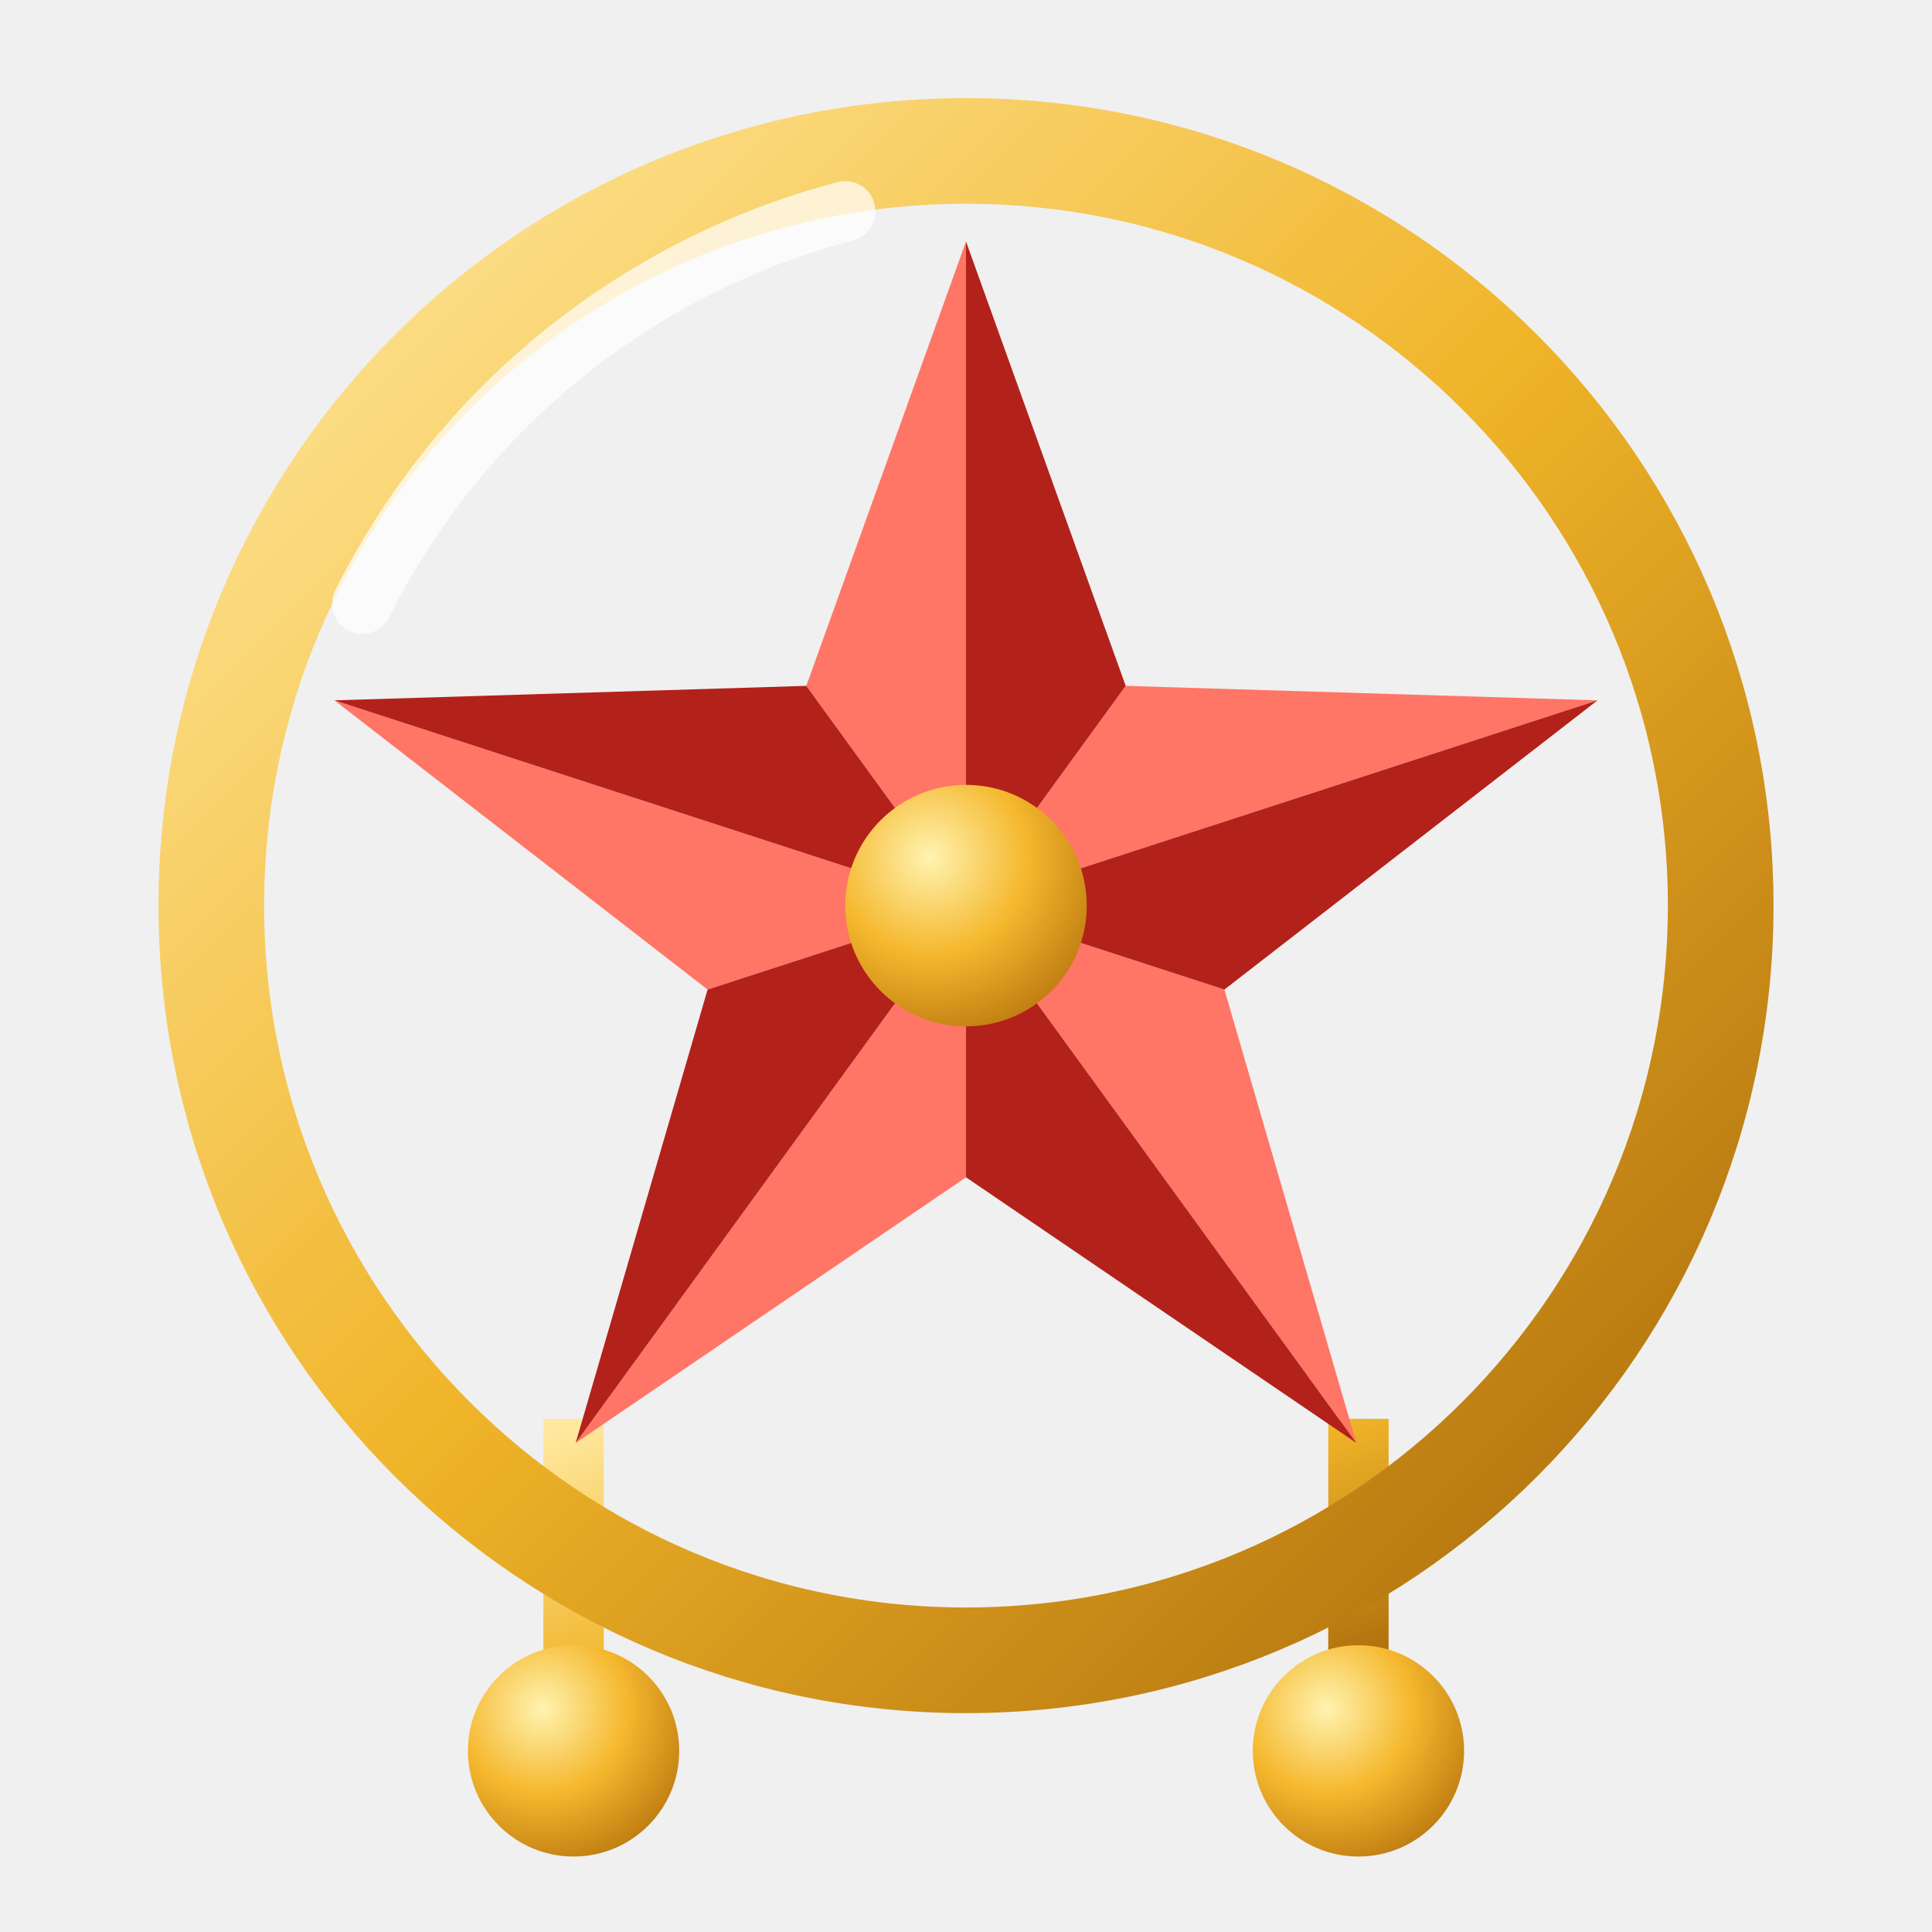
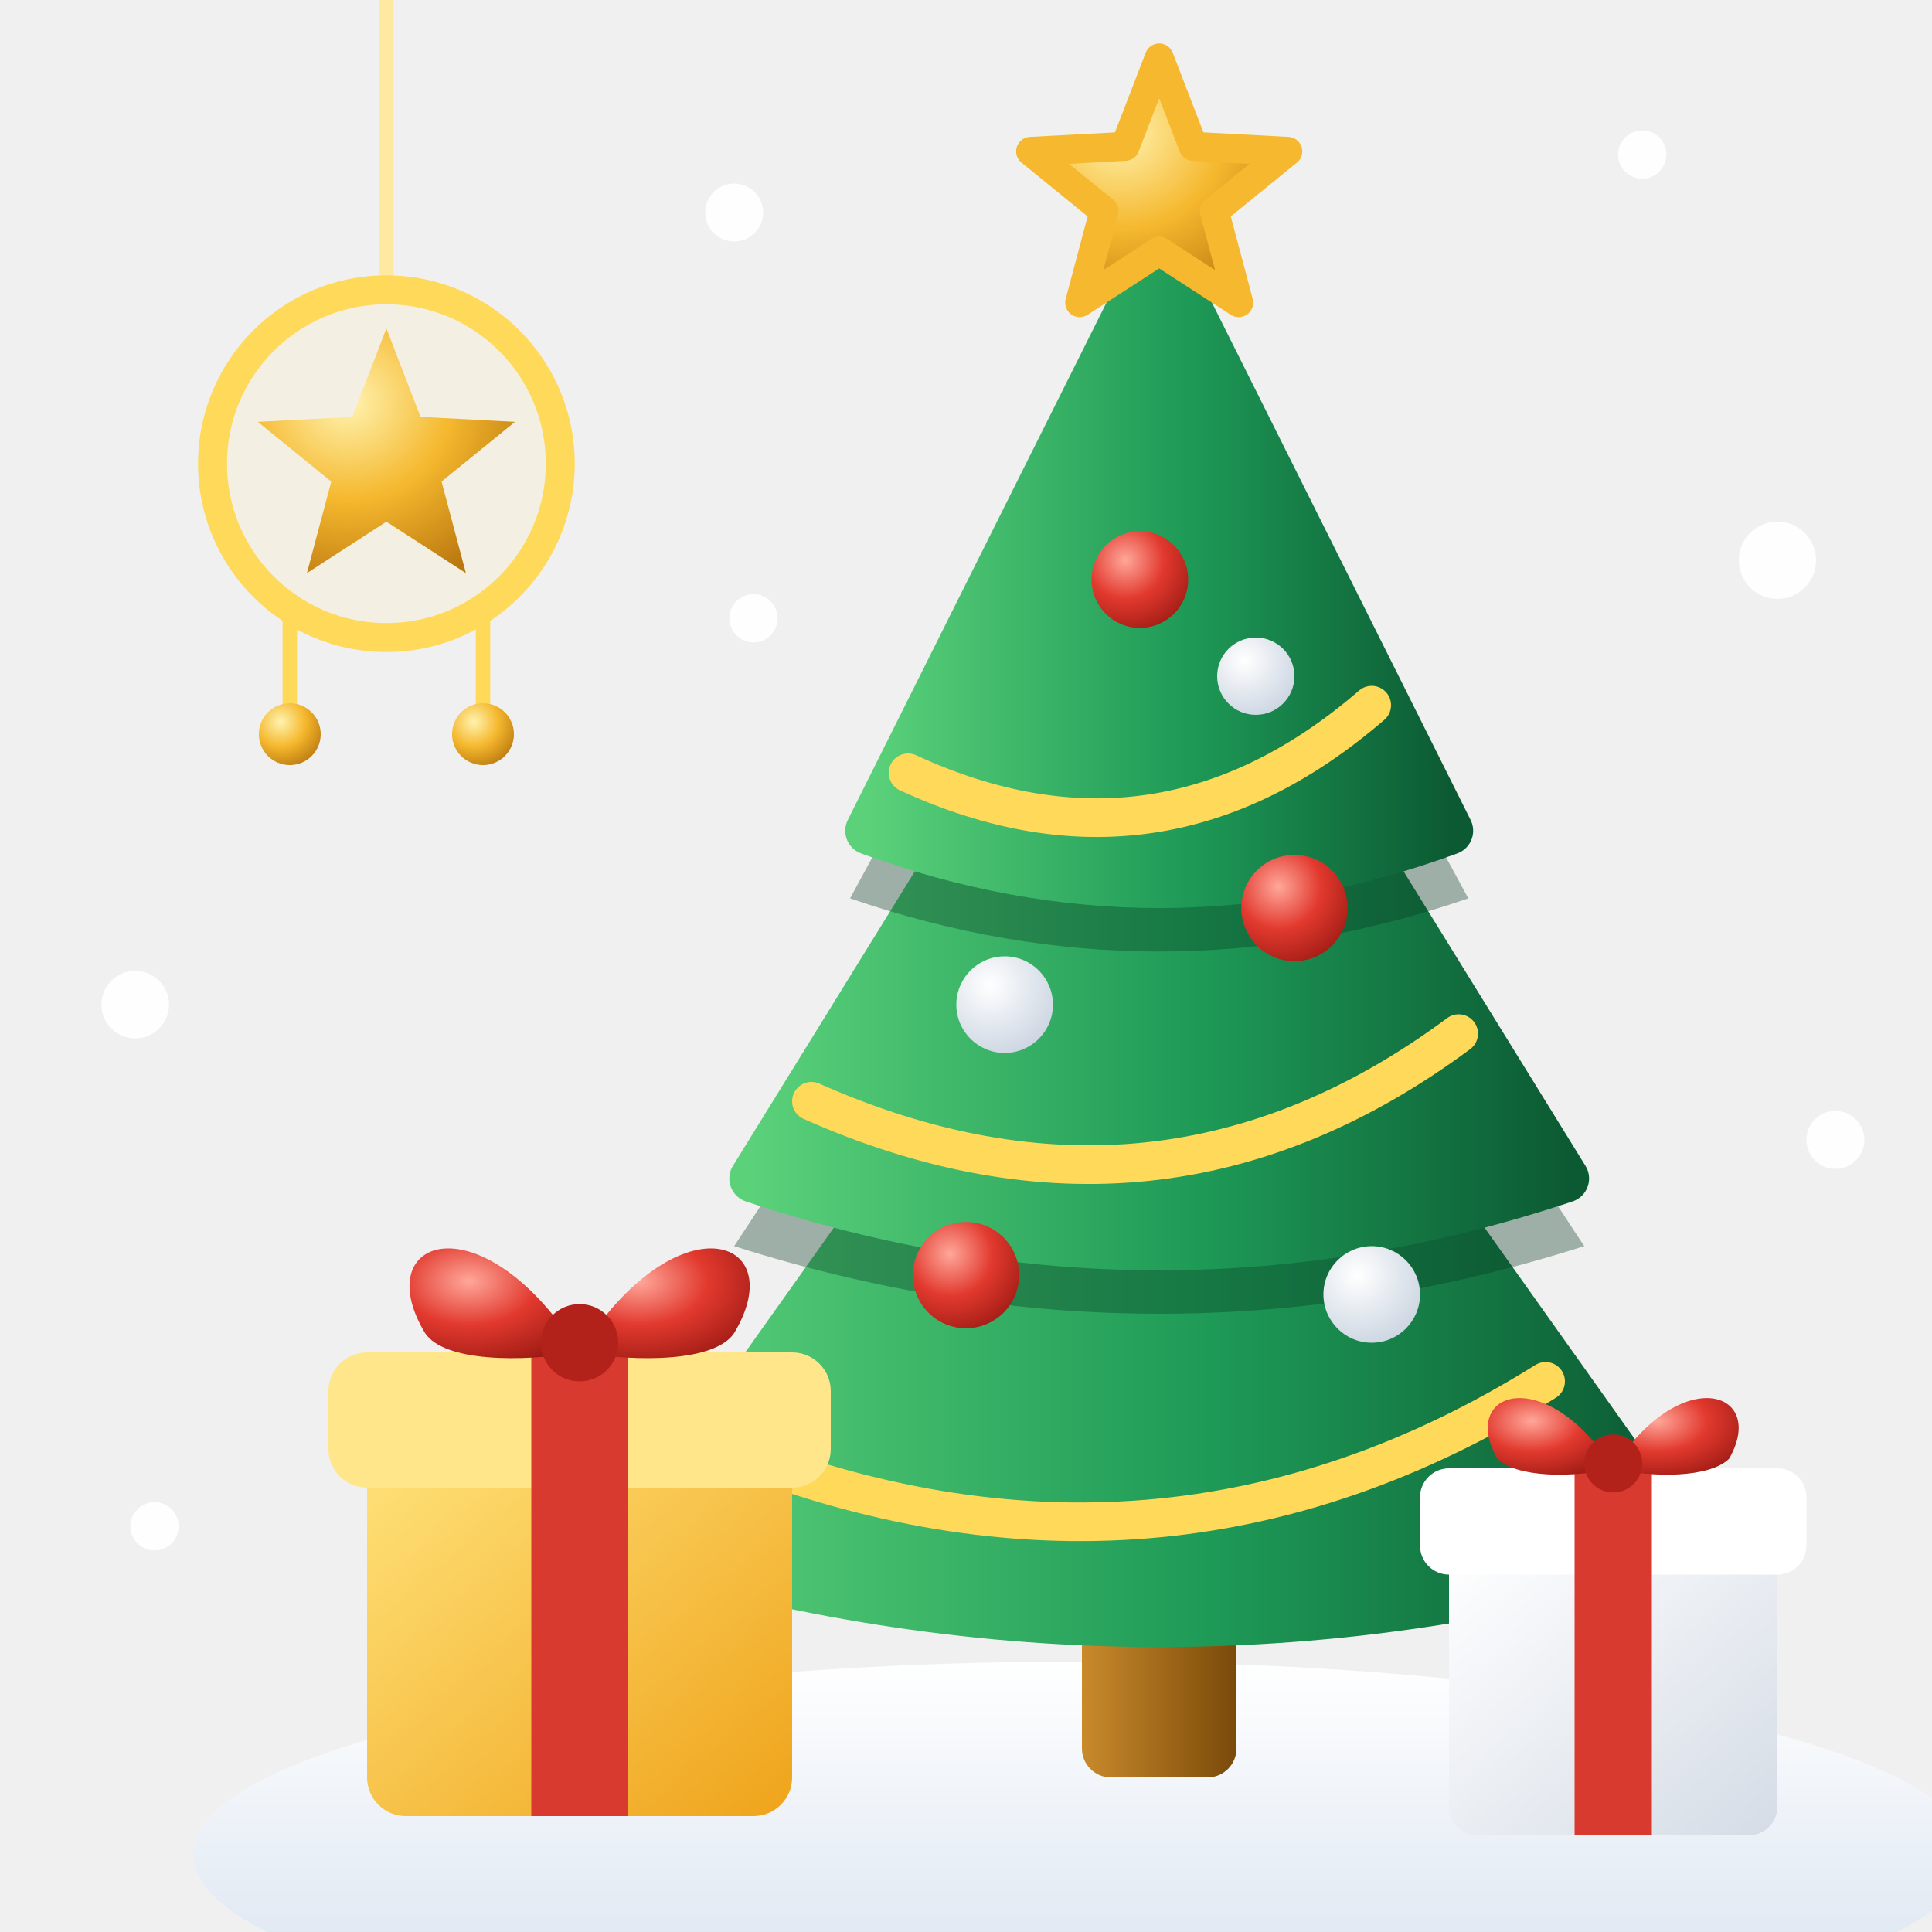
- <svg xmlns="http://www.w3.org/2000/svg" viewBox="0 0 64 64">
+ <svg xmlns="http://www.w3.org/2000/svg" viewBox="0 0 200 200">
  <defs>
-     <radialGradient id="gGold" cx="0.35" cy="0.3" r="0.8">
+     <linearGradient id="tree" x1="0" y1="0" x2="1" y2="0">
+       <stop offset="0" stop-color="#5BD17A" />
+       <stop offset="0.55" stop-color="#1E9A57" />
+       <stop offset="1" stop-color="#0C5A33" />
+     </linearGradient>
+     <radialGradient id="gold" cx="0.35" cy="0.3" r="0.8">
      <stop offset="0" stop-color="#FFF3B0" />
      <stop offset="0.5" stop-color="#F5B82E" />
      <stop offset="1" stop-color="#B9770E" />
    </radialGradient>
-     <linearGradient id="gRing" x1="0" y1="0" x2="1" y2="1">
-       <stop offset="0" stop-color="#FFE9A0" />
-       <stop offset="0.5" stop-color="#F0B429" />
-       <stop offset="1" stop-color="#A9690A" />
+     <radialGradient id="red" cx="0.35" cy="0.3" r="0.8">
+       <stop offset="0" stop-color="#FFA79A" />
+       <stop offset="0.5" stop-color="#E2392E" />
+       <stop offset="1" stop-color="#9E1B14" />
+     </radialGradient>
+     <radialGradient id="pearl" cx="0.35" cy="0.3" r="0.8">
+       <stop offset="0" stop-color="#FFFFFF" />
+       <stop offset="1" stop-color="#C9D3E0" />
+     </radialGradient>
+     <linearGradient id="snow" x1="0" y1="0" x2="0" y2="1">
+       <stop offset="0" stop-color="#FFFFFF" />
+       <stop offset="1" stop-color="#D5E0EE" />
+     </linearGradient>
+     <linearGradient id="trunk" x1="0" y1="0" x2="1" y2="0">
+       <stop offset="0" stop-color="#C98A2B" />
+       <stop offset="1" stop-color="#7A4A0A" />
+     </linearGradient>
+     <linearGradient id="boxGold" x1="0" y1="0" x2="1" y2="1">
+       <stop offset="0" stop-color="#FFE27A" />
+       <stop offset="1" stop-color="#EFA31A" />
+     </linearGradient>
+     <linearGradient id="boxWhite" x1="0" y1="0" x2="1" y2="1">
+       <stop offset="0" stop-color="#FFFFFF" />
+       <stop offset="1" stop-color="#D5DCE6" />
    </linearGradient>
  </defs>
-   <path d="M19 47v9M45 47v9" stroke="url(#gRing)" stroke-width="2" fill="none" />
-   <circle cx="19" cy="58" r="3.5" fill="url(#gGold)" />
-   <circle cx="45" cy="58" r="3.5" fill="url(#gGold)" />
-   <circle cx="32" cy="30" r="25" fill="none" stroke="url(#gRing)" stroke-width="3.5" />
-   <g fill="#FF7566">
-     <path d="M32 30L26.71 22.72 32 8z" />
-     <path d="M32 30L37.29 22.72 52.92 23.2z" />
-     <path d="M32 30L40.56 32.78 44.93 47.8z" />
-     <path d="M32 30L32 39 19.07 47.8z" />
-     <path d="M32 30L23.44 32.78 11.08 23.2z" />
+   <path d="M40 0V30" stroke="#FFE9A0" stroke-width="1.5" />
+   <path d="M30 63v11M50 63v11" stroke="#FFD95A" stroke-width="1.5" />
+   <circle cx="30" cy="76" r="3.2" fill="url(#gold)" />
+   <circle cx="50" cy="76" r="3.2" fill="url(#gold)" />
+   <circle cx="40" cy="48" r="18" fill="#FFF3B0" fill-opacity="0.2" stroke="#FFD95A" stroke-width="3" />
+   <path d="M40 34L43.53 43.15L53.31 43.67L45.71 49.85L48.23 59.33L40 54L31.77 59.33L34.29 49.85L26.69 43.67L36.47 43.15Z" fill="url(#gold)" />
+   <ellipse cx="112" cy="192" rx="92" ry="20" fill="url(#snow)" />
+   <rect x="112" y="150" width="16" height="34" rx="3" fill="url(#trunk)" />
+   <path d="M120 84L174 160Q120 176 66 160Z" fill="url(#tree)" stroke="url(#tree)" stroke-width="5" stroke-linejoin="round" />
+   <path d="M120 62L164 129Q120 143 76 129Z" fill="#06371F" opacity="0.35" />
+   <path d="M120 54L162 122Q120 136 78 122Z" fill="url(#tree)" stroke="url(#tree)" stroke-width="5" stroke-linejoin="round" />
+   <path d="M120 34L152 93Q120 104 88 93Z" fill="#06371F" opacity="0.35" />
+   <path d="M120 26L150 86Q120 97 90 86Z" fill="url(#tree)" stroke="url(#tree)" stroke-width="5" stroke-linejoin="round" />
+   <path d="M75 150Q120 168 160 143M84 114Q120 130 151 107M94 80Q120 92 142 73" fill="none" stroke="#FFD95A" stroke-width="4" stroke-linecap="round" />
+   <circle cx="100" cy="132" r="5.5" fill="url(#red)" />
+   <circle cx="134" cy="94" r="5.5" fill="url(#red)" />
+   <circle cx="118" cy="60" r="5" fill="url(#red)" />
+   <circle cx="142" cy="134" r="5" fill="url(#pearl)" />
+   <circle cx="104" cy="104" r="5" fill="url(#pearl)" />
+   <circle cx="130" cy="70" r="4" fill="url(#pearl)" />
+   <path transform="translate(0 2)" d="M120 4L123.53 13.15L133.31 13.67L125.71 19.85L128.23 29.33L120 24L111.77 29.33L114.29 19.85L106.69 13.67L116.47 13.15Z" fill="url(#gold)" stroke="#F5B82E" stroke-width="3" stroke-linejoin="round" />
+   <rect x="38" y="150" width="44" height="38" rx="4" fill="url(#boxGold)" />
+   <rect x="34" y="140" width="52" height="14" rx="4" fill="#FFE68A" />
+   <rect x="55" y="140" width="10" height="48" fill="#D93A2F" />
+   <path d="M60 140C50 124 38 128 44 138C46 141 54 141 60 140Z" fill="url(#red)" />
+   <path d="M60 140C70 124 82 128 76 138C74 141 66 141 60 140Z" fill="url(#red)" />
+   <circle cx="60" cy="139" r="4" fill="#B3211B" />
+   <rect x="150" y="160" width="34" height="30" rx="3" fill="url(#boxWhite)" />
+   <rect x="147" y="152" width="40" height="11" rx="3" fill="#FFFFFF" />
+   <rect x="163" y="152" width="8" height="38" fill="#D93A2F" />
+   <path d="M167 152C160 141 151 144 155 151C157 153 163 153 167 152Z" fill="url(#red)" />
+   <path d="M167 152C174 141 183 144 179 151C177 153 171 153 167 152Z" fill="url(#red)" />
+   <circle cx="167" cy="151.5" r="3" fill="#B3211B" />
+   <g fill="#fff" opacity="0.9">
+     <circle cx="14" cy="104" r="3.5" />
+     <circle cx="76" cy="22" r="3" />
+     <circle cx="184" cy="58" r="4" />
+     <circle cx="170" cy="16" r="2.5" />
+     <circle cx="16" cy="158" r="2.5" />
+     <circle cx="190" cy="118" r="3" />
+     <circle cx="78" cy="64" r="2.5" />
  </g>
-   <g fill="#B3211B">
-     <path d="M32 30L32 8 37.29 22.72z" />
-     <path d="M32 30L52.92 23.2 40.56 32.78z" />
-     <path d="M32 30L44.93 47.8 32 39z" />
-     <path d="M32 30L19.07 47.8 23.44 32.78z" />
-     <path d="M32 30L11.08 23.2 26.71 22.72z" />
-   </g>
-   <circle cx="32" cy="30" r="4" fill="url(#gGold)" />
-   <path d="M12 20a25 25 0 0116-13" stroke="#fff" stroke-opacity="0.7" stroke-width="2" stroke-linecap="round" fill="none" />
</svg>
